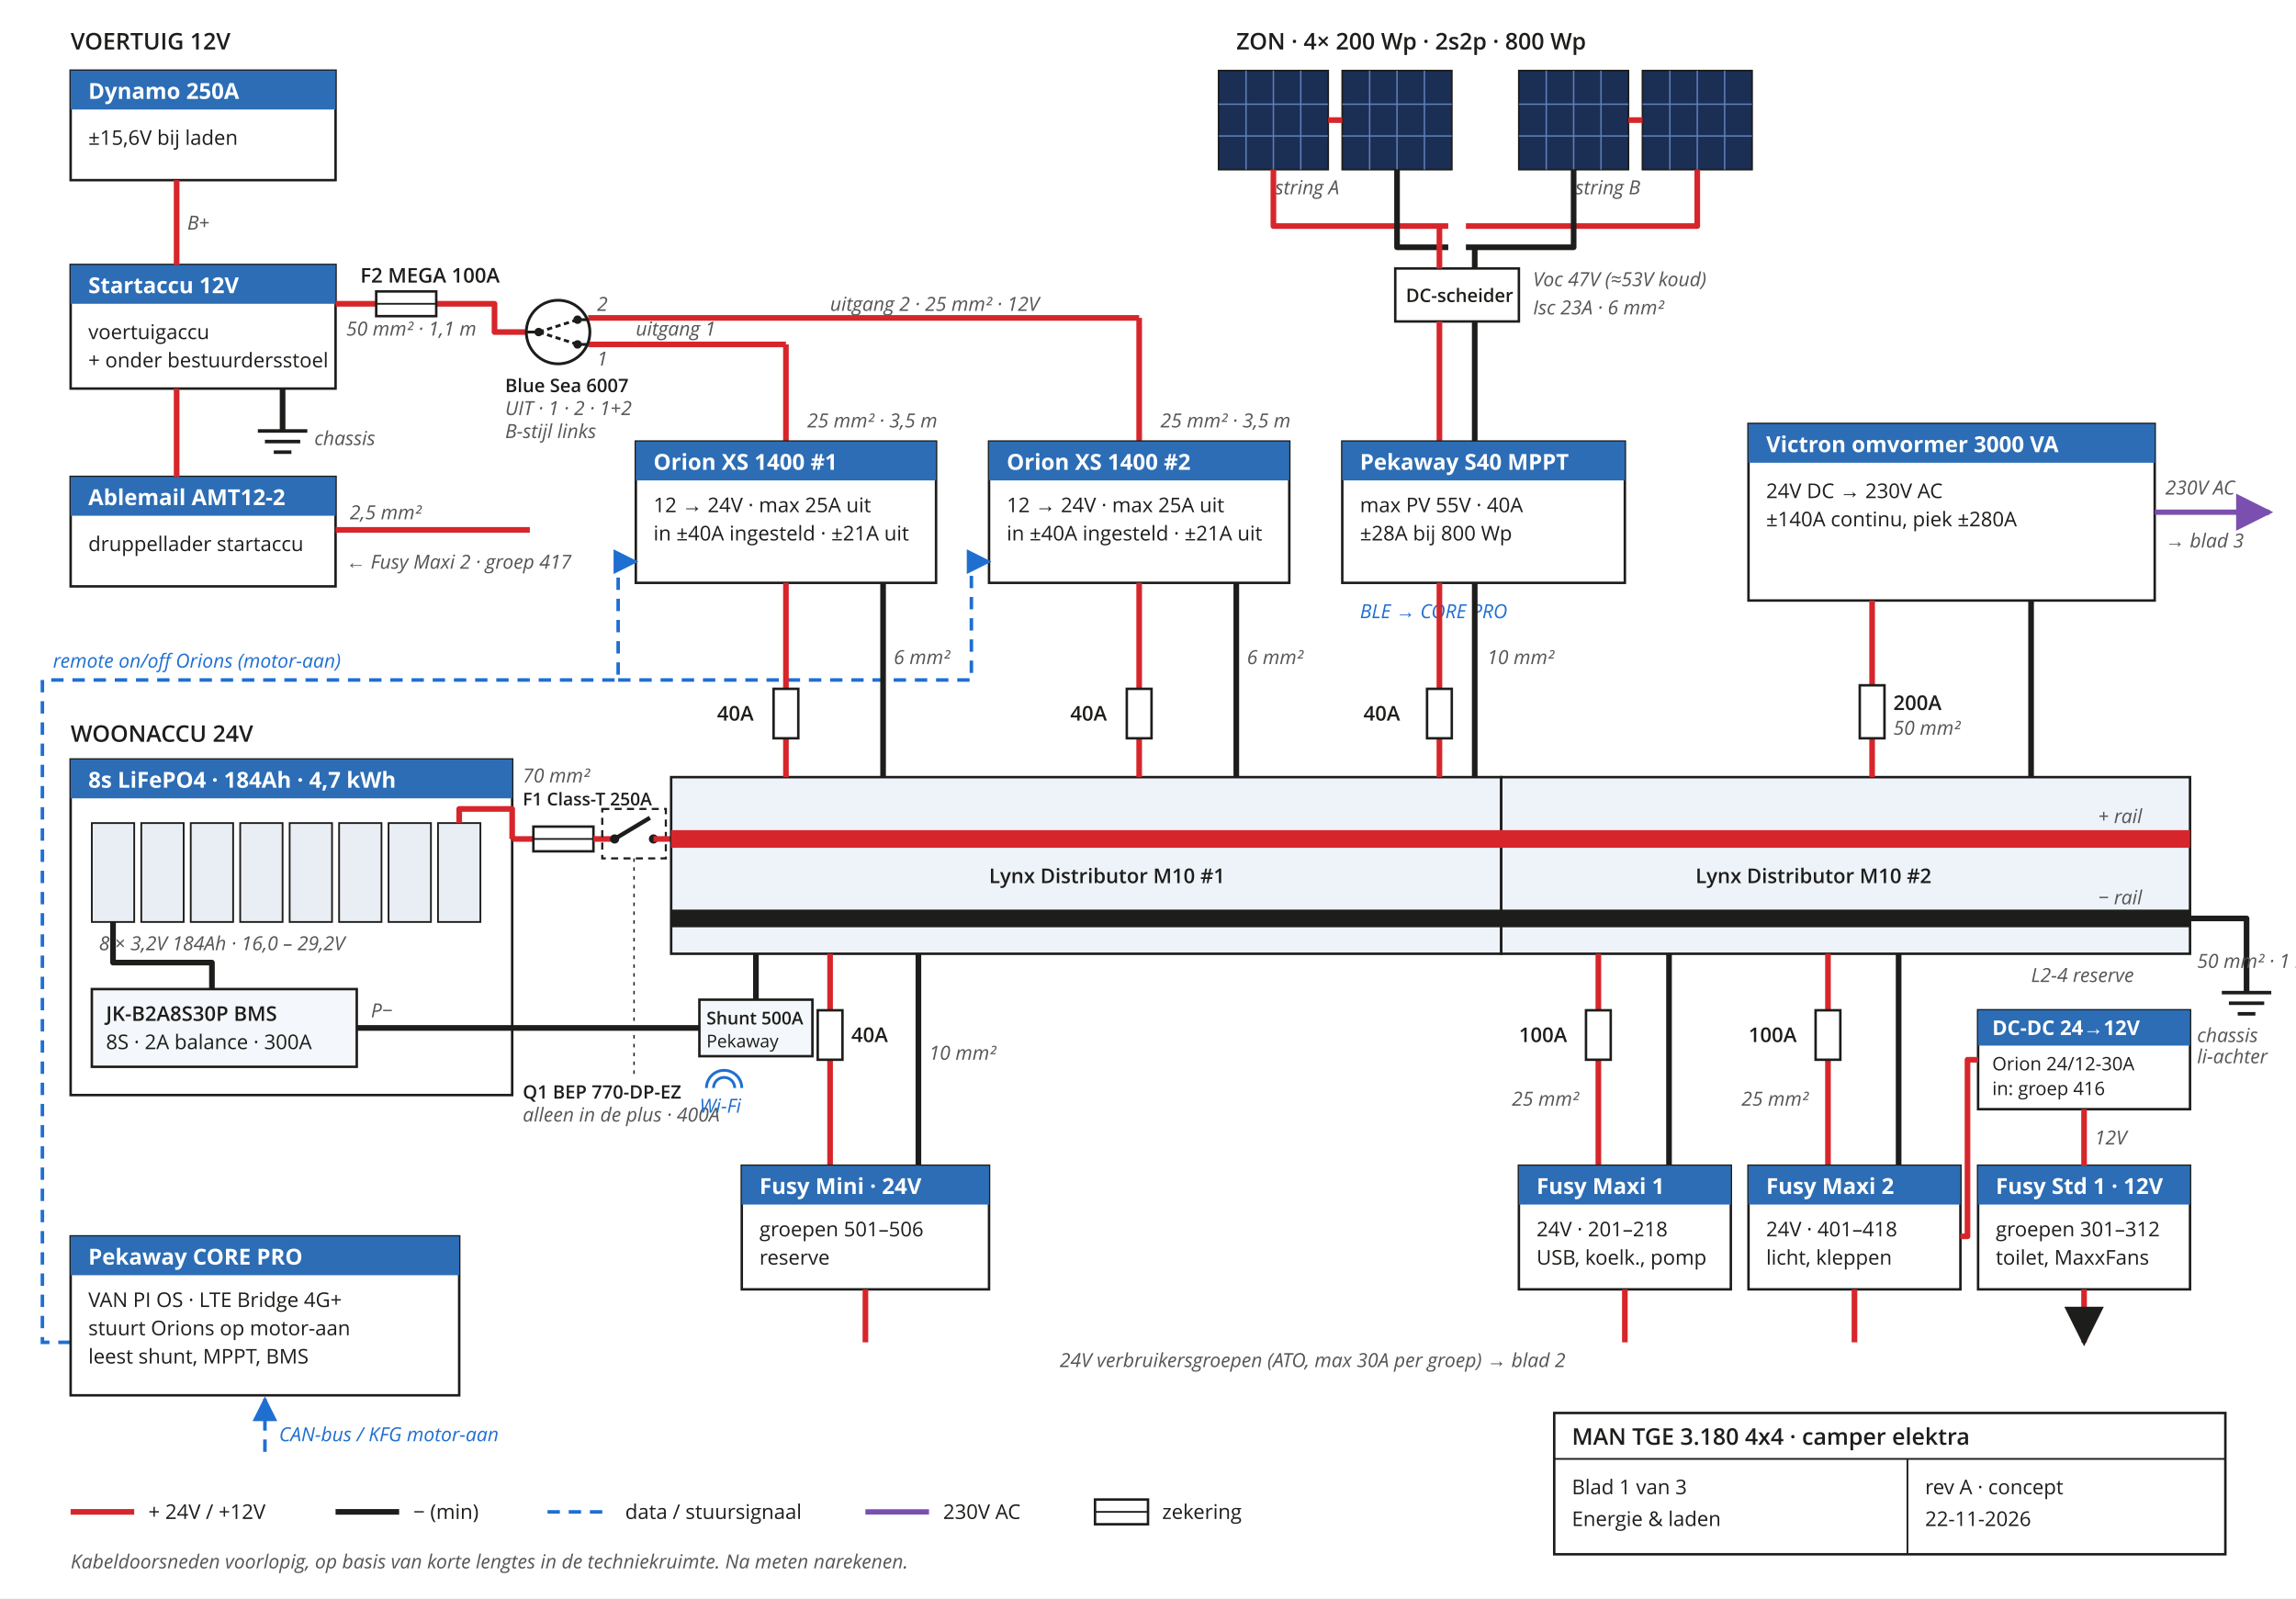
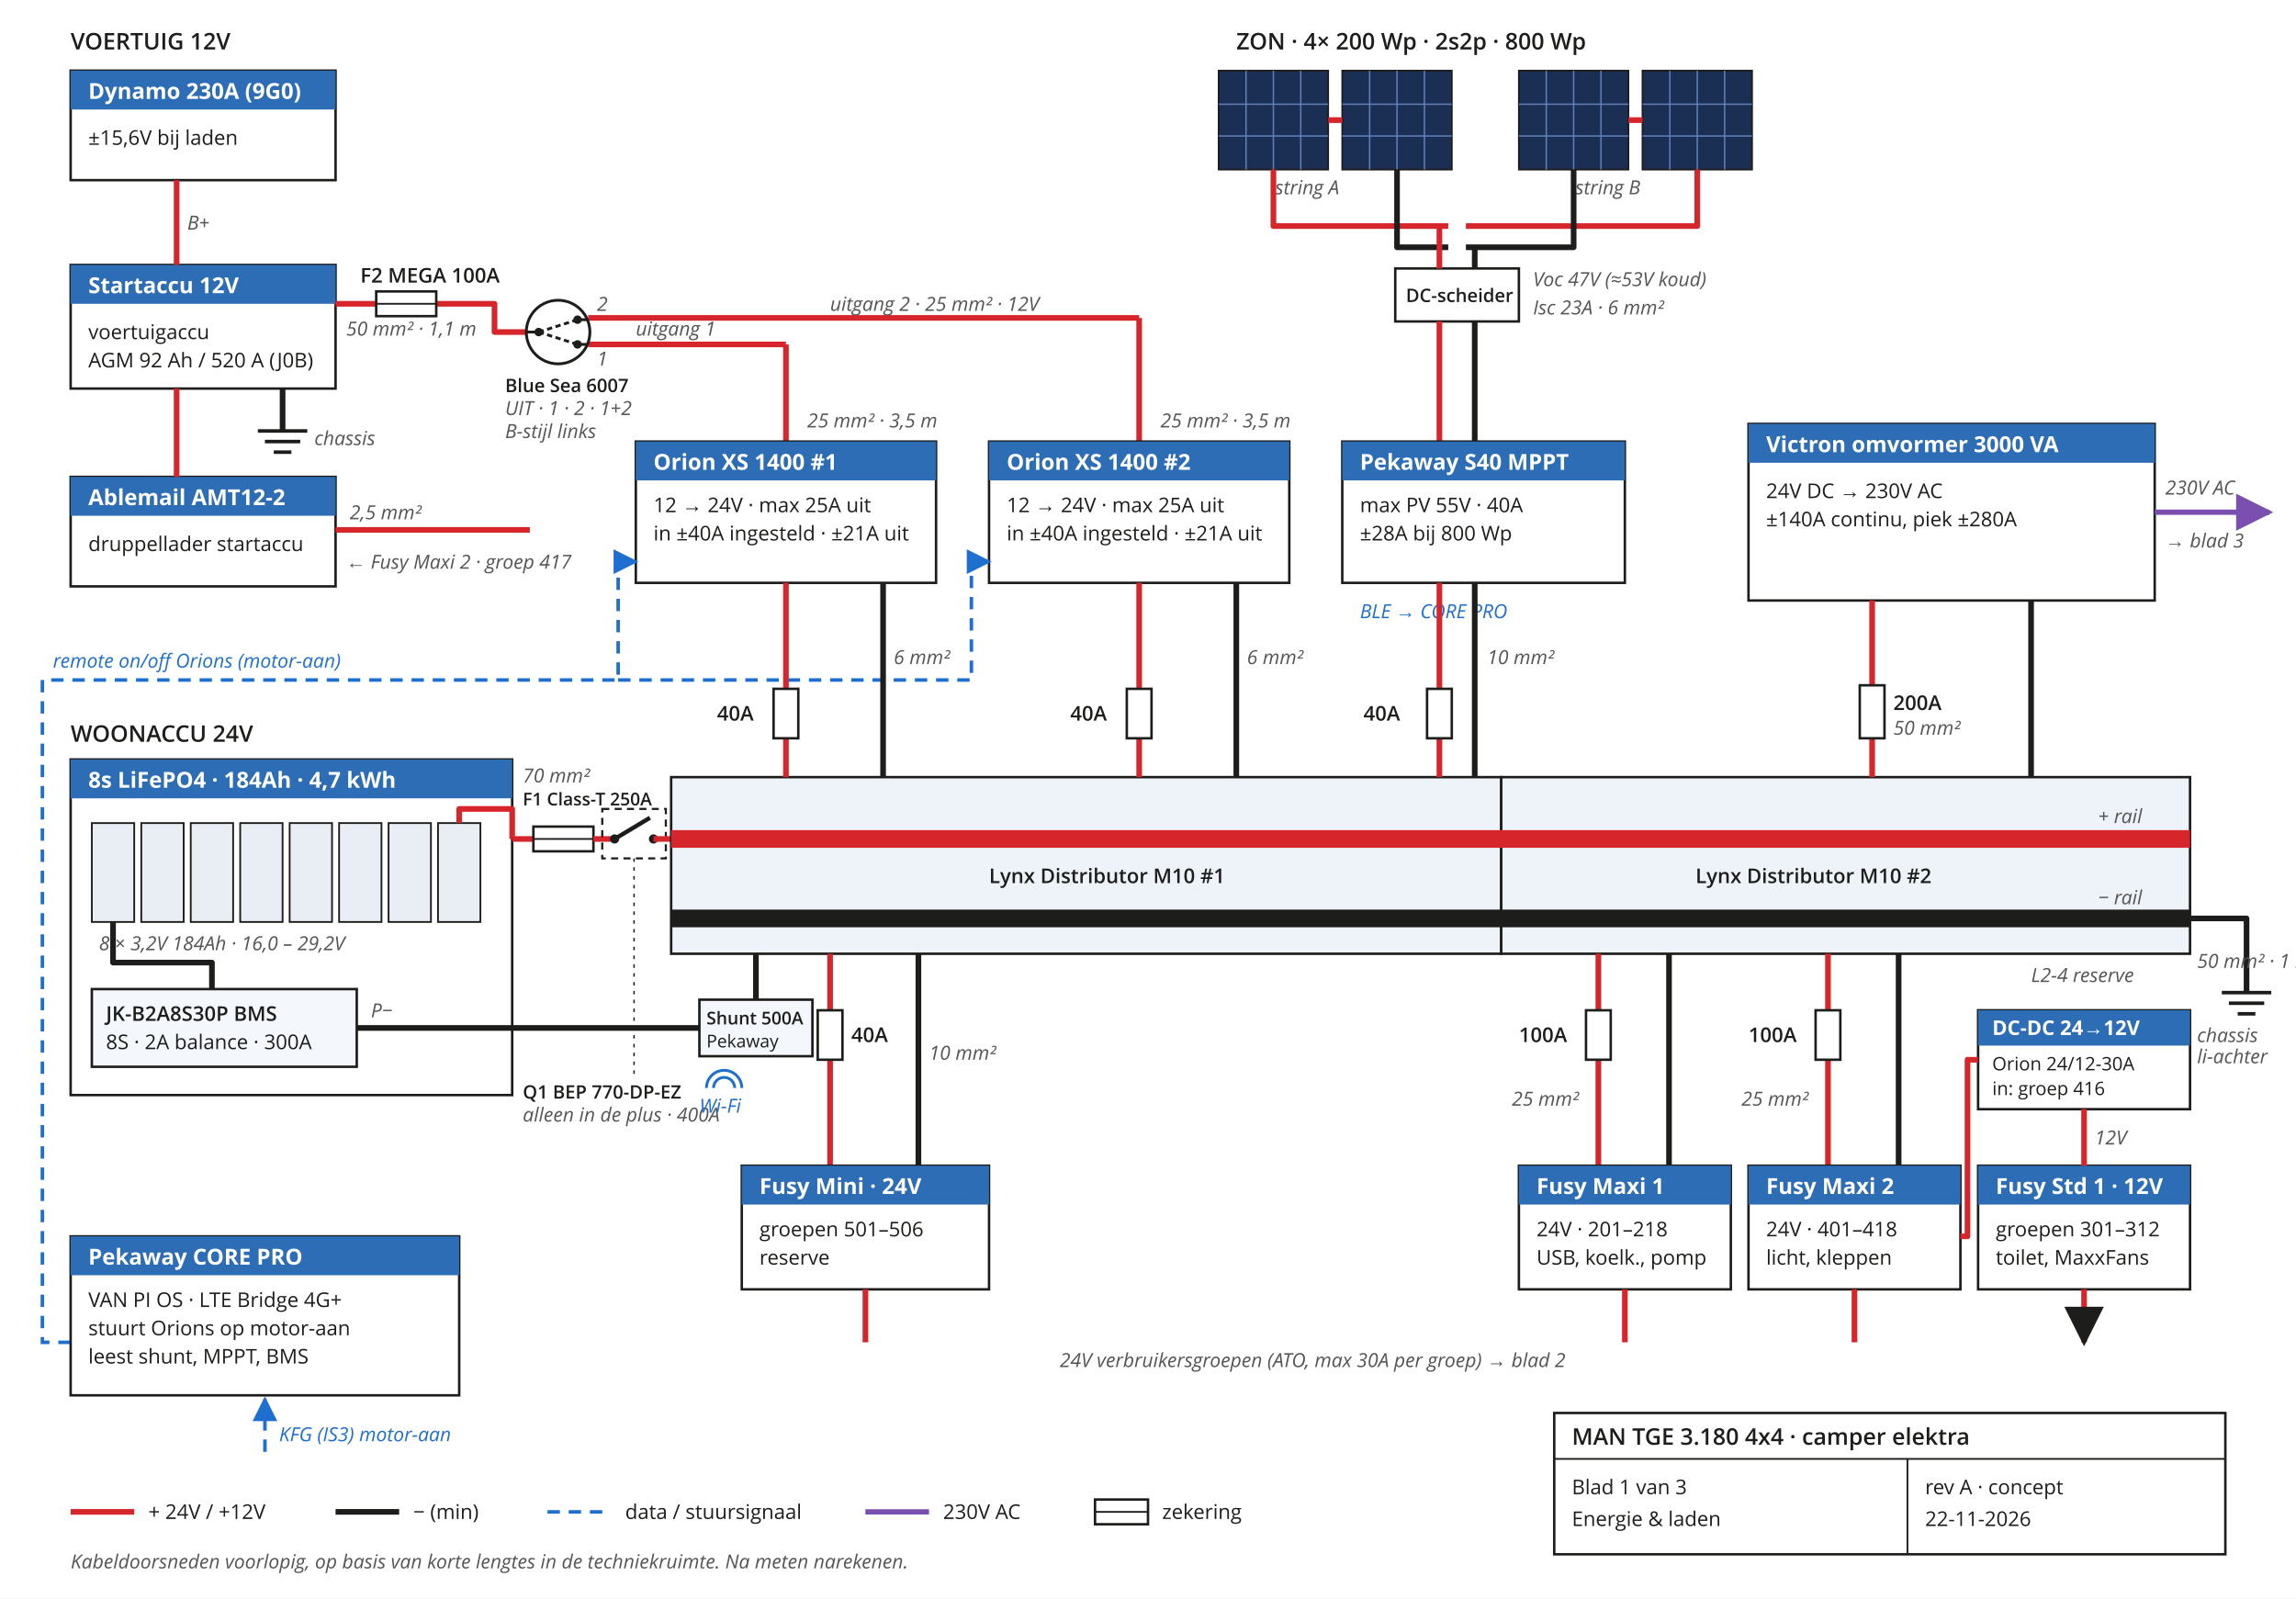
<svg xmlns="http://www.w3.org/2000/svg" viewBox="0 0 1300 905" role="img" aria-label="Bedradingsschema: woonaccu 24V via Class-T zekering en hoofdschakelaar naar twee Lynx Distributors, die Orion XS laders, MPPT, omvormer en vier Fusy zekeringblokken voeden.">
  <rect width="100%" height="100%" fill="#fff" />
  <defs>
    <style>.p{stroke:#d7262b;stroke-width:3.2;fill:none;stroke-linejoin:round}
.n{stroke:#1d1d1b;stroke-width:3.2;fill:none;stroke-linejoin:round}
.p12{stroke:#d7262b;stroke-width:3.2;fill:none;stroke-dasharray:1 0}
.d{stroke:#1f6fd1;stroke-width:2;fill:none;stroke-dasharray:7 5}
.ac{stroke:#7a4fb0;stroke-width:3;fill:none}
.box{fill:#fff;stroke:#1d1d1b;stroke-width:1.4}
.hd{fill:#2c6db5}
.ht{fill:#fff;font:700 12.5px 'Open Sans',Arial,sans-serif}
.bt{fill:#1d1d1b;font:400 11.5px 'Open Sans',Arial,sans-serif}
.lb{fill:#1d1d1b;font:600 11.5px 'Open Sans',Arial,sans-serif}
.cb{fill:#555;font:italic 400 11px 'Open Sans',Arial,sans-serif}
.fz{fill:#fff;stroke:#1d1d1b;stroke-width:1.4}
.rl{fill:#d7262b}.rn{fill:#1d1d1b}
</style>
    <marker id="ar" viewBox="0 0 10 10" refX="9" refY="5" markerWidth="7" markerHeight="7" orient="auto-start-reverse">
      <path d="M0 0L10 5L0 10z" fill="#1d1d1b" />
    </marker>
    <marker id="arb" viewBox="0 0 10 10" refX="9" refY="5" markerWidth="7" markerHeight="7" orient="auto-start-reverse">
      <path d="M0 0L10 5L0 10z" fill="#1f6fd1" />
    </marker>
    <marker id="arp" viewBox="0 0 10 10" refX="9" refY="5" markerWidth="7" markerHeight="7" orient="auto-start-reverse">
      <path d="M0 0L10 5L0 10z" fill="#7a4fb0" />
    </marker>
    <g id="pv">
      <rect width="62" height="56" fill="#1b2f55" stroke="#1d1d1b" />
      <path d="M0 19H62M0 37H62M15.5 0V56M31 0V56M46.5 0V56" stroke="#5f7fb8" stroke-width=".8" />
    </g>
  </defs>
  <text x="40" y="28" class="lb" style="font-size:13px">VOERTUIG 12V</text>
  <rect x="40" y="40" width="150" height="62" class="box" />
  <rect x="40" y="40" width="150" height="22" class="hd" />
-   <text x="50" y="56" class="ht">Dynamo 250A</text>
+   <text x="50" y="56" class="ht">Dynamo 230A (9G0)</text>
  <text x="50" y="82" class="bt">±15,6V bij laden</text>
  <rect x="40" y="150" width="150" height="70" class="box" />
  <rect x="40" y="150" width="150" height="22" class="hd" />
  <text x="50" y="166" class="ht">Startaccu 12V</text>
  <text x="50" y="192" class="bt">voertuigaccu</text>
-   <text x="50" y="208" class="bt">+ onder bestuurdersstoel</text>
+   <text x="50" y="208" class="bt">AGM 92 Ah / 520 A (J0B)</text>
  <rect x="40" y="270" width="150" height="62" class="box" />
  <rect x="40" y="270" width="150" height="22" class="hd" />
  <text x="50" y="286" class="ht">Ablemail AMT12-2</text>
  <text x="50" y="312" class="bt">druppellader startaccu</text>
  <path d="M100 102V150" class="p" />
  <text x="106" y="130" class="cb">B+</text>
  <path d="M100 270V220" class="p" />
  <path d="M190 300H300" class="p" />
  <text x="198" y="294" class="cb">2,5 mm²</text>
  <text x="196" y="322" class="cb">← Fusy Maxi 2 · groep 417</text>
  <path d="M160 220V244" class="n" />
  <path d="M146 244H174M150 250H170M155 256H165" stroke="#1d1d1b" stroke-width="2" />
  <text x="178" y="252" class="cb">chassis</text>
  <path d="M190 172H280V188H298" class="p" />
  <path d="M333 195H445" class="p" />
  <path d="M333 180H645" class="p" />
  <text x="338" y="207" class="cb">1</text>
  <text x="338" y="176" class="cb">2</text>
  <circle cx="316" cy="188" r="18" fill="#fff" stroke="#1d1d1b" stroke-width="1.6" />
  <circle cx="305" cy="188" r="2.4" fill="#1d1d1b" />
  <circle cx="327" cy="181" r="2.4" fill="#1d1d1b" />
  <circle cx="327" cy="195" r="2.4" fill="#1d1d1b" />
  <path d="M305 188L327 181M305 188L327 195" stroke="#1d1d1b" stroke-width="1.6" stroke-dasharray="3 2" />
  <path d="M298 188H305M327 181H333M327 195H333" stroke="#1d1d1b" stroke-width="1.6" />
  <text x="286" y="222" class="lb" style="font-size:10.5px">Blue Sea 6007</text>
  <text x="286" y="235" class="cb">UIT · 1 · 2 · 1+2</text>
  <text x="286" y="248" class="cb">B-stijl links</text>
  <rect x="213" y="165" width="34" height="14" class="fz" />
  <path d="M213 172H247" stroke="#1d1d1b" stroke-width="1" />
  <text x="204" y="160" class="lb">F2 MEGA 100A</text>
  <text x="196" y="190" class="cb">50 mm² · 1,1 m</text>
  <text x="470" y="176" class="cb">uitgang 2 · 25 mm² · 12V</text>
  <text x="360" y="190" class="cb">uitgang 1</text>
  <path d="M445 195V250" class="p" />
  <path d="M645 180V250" class="p" />
  <text x="457" y="242" class="cb">25 mm² · 3,5 m</text>
  <text x="657" y="242" class="cb">25 mm² · 3,5 m</text>
  <rect x="360" y="250" width="170" height="80" class="box" />
  <rect x="360" y="250" width="170" height="22" class="hd" />
  <text x="370" y="266" class="ht">Orion XS 1400 #1</text>
  <text x="370" y="290" class="bt">12 → 24V · max 25A uit</text>
  <text x="370" y="306" class="bt">in ±40A ingesteld · ±21A uit</text>
  <rect x="560" y="250" width="170" height="80" class="box" />
  <rect x="560" y="250" width="170" height="22" class="hd" />
  <text x="570" y="266" class="ht">Orion XS 1400 #2</text>
  <text x="570" y="290" class="bt">12 → 24V · max 25A uit</text>
  <text x="570" y="306" class="bt">in ±40A ingesteld · ±21A uit</text>
  <text x="700" y="28" class="lb" style="font-size:13px">ZON · 4× 200 Wp · 2s2p · 800 Wp</text>
  <use href="#pv" x="690" y="40" />
  <use href="#pv" x="760" y="40" />
  <use href="#pv" x="860" y="40" />
  <use href="#pv" x="930" y="40" />
  <text x="722" y="110" class="cb">string A</text>
  <text x="892" y="110" class="cb">string B</text>
  <path d="M752 68H760M922 68H930" class="p" />
  <path d="M721 96V128H820M961 96V128H830" class="p" />
  <path d="M791 96V140H820M891 96V140H830" class="n" />
  <path d="M820 128V170M830 140V170" stroke="none" />
  <path d="M815 128V178M825 140V178" class="p" style="stroke:none" />
  <rect x="790" y="152" width="70" height="30" class="box" />
  <text x="796" y="171" class="lb" style="font-size:10.5px">DC-scheider</text>
  <path d="M815 128V152" class="p" />
  <path d="M835 140V152" class="n" />
  <path d="M815 182V250" class="p" />
  <path d="M835 182V250" class="n" />
  <text x="868" y="162" class="cb">Voc 47V (≈53V koud)</text>
  <text x="868" y="178" class="cb">Isc 23A · 6 mm²</text>
  <rect x="760" y="250" width="160" height="80" class="box" />
  <rect x="760" y="250" width="160" height="22" class="hd" />
  <text x="770" y="266" class="ht">Pekaway S40 MPPT</text>
  <text x="770" y="290" class="bt">max PV 55V · 40A</text>
  <text x="770" y="306" class="bt">±28A bij 800 Wp</text>
  <rect x="990" y="240" width="230" height="100" class="box" />
  <rect x="990" y="240" width="230" height="22" class="hd" />
  <text x="1000" y="256" class="ht">Victron omvormer 3000 VA</text>
  <text x="1000" y="282" class="bt">24V DC → 230V AC</text>
  <text x="1000" y="298" class="bt">±140A continu, piek ±280A</text>
  <path d="M1220 290H1285" class="ac" marker-end="url(#arp)" />
  <text x="1226" y="280" class="cb">230V AC</text>
  <text x="1226" y="310" class="cb">→ blad 3</text>
  <path d="M40 760H24V385H350V318H360" class="d" marker-end="url(#arb)" />
  <path d="M350 385H550V318H560" class="d" marker-end="url(#arb)" />
  <text x="30" y="378" class="cb" style="fill:#1f6fd1">remote on/off Orions (motor-aan)</text>
  <path d="M150 822V792" class="d" marker-end="url(#arb)" />
-   <text x="158" y="816" class="cb" style="fill:#1f6fd1">CAN-bus / KFG motor-aan</text>
+   <text x="158" y="816" class="cb" style="fill:#1f6fd1">KFG (IS3) motor-aan</text>
  <text x="770" y="350" class="cb" style="fill:#1f6fd1">BLE → CORE PRO</text>
  <text x="40" y="420" class="lb" style="font-size:13px">WOONACCU 24V</text>
  <rect x="40" y="430" width="250" height="190" class="box" />
  <rect x="40" y="430" width="250" height="22" class="hd" />
  <text x="50" y="446" class="ht">8s LiFePO4 · 184Ah · 4,7 kWh</text>
  <g fill="#e9eef5" stroke="#1d1d1b" stroke-width="1">
    <rect x="52" y="466" width="24" height="56" />
    <rect x="80" y="466" width="24" height="56" />
    <rect x="108" y="466" width="24" height="56" />
    <rect x="136" y="466" width="24" height="56" />
    <rect x="164" y="466" width="24" height="56" />
    <rect x="192" y="466" width="24" height="56" />
    <rect x="220" y="466" width="24" height="56" />
    <rect x="248" y="466" width="24" height="56" />
  </g>
  <text x="56" y="538" class="cb">8 × 3,2V 184Ah · 16,0 – 29,2V</text>
  <rect x="52" y="560" width="150" height="44" class="box" style="fill:#f4f7fb" />
  <text x="60" y="578" class="lb">JK-B2A8S30P BMS</text>
  <text x="60" y="594" class="bt">8S · 2A balance · 300A</text>
  <path d="M260 466V458H290V475" class="p" />
  <path d="M64 522V545H120V560" class="n" />
  <path d="M202 582H290" class="n" />
  <text x="210" y="576" class="cb">P−</text>
  <path d="M290 475H302" class="p" />
  <rect x="302" y="468" width="34" height="14" class="fz" />
  <path d="M302 475H336" stroke="#1d1d1b" stroke-width="1" />
  <text x="296" y="456" class="lb" style="font-size:10px">F1 Class-T 250A</text>
  <path d="M336 475H346" class="p" />
  <rect x="341" y="458" width="36" height="28" fill="none" stroke="#1d1d1b" stroke-width="1.2" stroke-dasharray="4 3" />
  <circle cx="348" cy="475" r="2.6" fill="#1d1d1b" />
  <path d="M348 475L368 463" stroke="#1d1d1b" stroke-width="2.4" />
  <circle cx="370" cy="475" r="2.6" fill="#1d1d1b" />
  <path d="M370 475H380" class="p" />
  <text x="296" y="622" class="lb" style="font-size:10.5px">Q1 BEP 770-DP-EZ</text>
  <text x="296" y="635" class="cb">alleen in de plus · 400A</text>
  <path d="M359 486V610" stroke="#1d1d1b" stroke-width="0.8" stroke-dasharray="2 3" />
  <text x="296" y="443" class="cb">70 mm²</text>
  <path d="M290 582H396" class="n" />
  <rect x="396" y="566" width="64" height="32" class="box" style="fill:#f4f7fb" />
  <text x="400" y="580" class="lb" style="font-size:10px">Shunt 500A</text>
  <text x="400" y="593" class="bt" style="font-size:10px">Pekaway</text>
  <path d="M428 566V540" class="n" />
  <path d="M400 616a10 10 0 0 1 20 0M404 616a6 6 0 0 1 12 0" stroke="#1f6fd1" stroke-width="1.6" fill="none" />
  <text x="396" y="630" class="cb" style="fill:#1f6fd1">Wi-Fi</text>
  <rect x="380" y="440" width="470" height="100" class="box" style="fill:#eef3fa" />
  <rect x="850" y="440" width="390" height="100" class="box" style="fill:#eef3fa" />
  <rect x="380" y="470" width="860" height="10" class="rl" />
  <rect x="380" y="515" width="860" height="10" class="rn" />
  <text x="560" y="500" class="lb">Lynx Distributor M10 #1</text>
  <text x="960" y="500" class="lb">Lynx Distributor M10 #2</text>
  <text x="1188" y="466" class="cb">+ rail</text>
  <text x="1188" y="512" class="cb">− rail</text>
  <path d="M1240 520H1272V562" class="n" />
  <path d="M1258 562H1286M1262 568H1282M1267 574H1277" stroke="#1d1d1b" stroke-width="2" />
  <text x="1244" y="548" class="cb">50 mm² · 1 m</text>
  <text x="1244" y="590" class="cb">chassis</text>
  <text x="1244" y="602" class="cb">li-achter</text>
  <path d="M445 330V440" class="p" />
  <path d="M500 330V440" class="n" />
  <path d="M645 330V440" class="p" />
  <path d="M700 330V440" class="n" />
  <path d="M815 330V440" class="p" />
  <path d="M835 330V440" class="n" />
  <g class="fz">
    <rect x="438" y="390" width="14" height="28" />
    <rect x="638" y="390" width="14" height="28" />
    <rect x="808" y="390" width="14" height="28" />
  </g>
  <text x="406" y="408" class="lb">40A</text>
  <text x="606" y="408" class="lb">40A</text>
  <text x="772" y="408" class="lb">40A</text>
  <text x="506" y="376" class="cb">6 mm²</text>
  <text x="706" y="376" class="cb">6 mm²</text>
  <text x="842" y="376" class="cb">10 mm²</text>
  <path d="M1060 340V440" class="p" />
  <path d="M1150 340V440" class="n" />
  <rect x="1053" y="388" width="14" height="30" class="fz" />
  <text x="1072" y="402" class="lb">200A</text>
  <text x="1072" y="416" class="cb">50 mm²</text>
  <path d="M470 540V660" class="p" />
  <path d="M520 540V660" class="n" />
  <rect x="463" y="572" width="14" height="28" class="fz" />
  <text x="482" y="590" class="lb">40A</text>
  <text x="526" y="600" class="cb">10 mm²</text>
  <path d="M905 540V660" class="p" />
  <path d="M945 540V660" class="n" />
  <path d="M1035 540V660" class="p" />
  <path d="M1075 540V660" class="n" />
  <g class="fz">
    <rect x="898" y="572" width="14" height="28" />
    <rect x="1028" y="572" width="14" height="28" />
  </g>
  <text x="860" y="590" class="lb">100A</text>
  <text x="990" y="590" class="lb">100A</text>
  <text x="1150" y="556" class="cb">L2-4 reserve</text>
  <text x="856" y="626" class="cb">25 mm²</text>
  <text x="986" y="626" class="cb">25 mm²</text>
  <g>
    <rect x="420" y="660" width="140" height="70" class="box" />
    <rect x="420" y="660" width="140" height="22" class="hd" />
    <text x="430" y="676" class="ht">Fusy Mini · 24V</text>
    <text x="430" y="700" class="bt">groepen 501–506</text>
    <text x="430" y="716" class="bt">reserve</text>
    <rect x="860" y="660" width="120" height="70" class="box" />
    <rect x="860" y="660" width="120" height="22" class="hd" />
    <text x="870" y="676" class="ht">Fusy Maxi 1</text>
    <text x="870" y="700" class="bt">24V · 201–218</text>
    <text x="870" y="716" class="bt">USB, koelk., pomp</text>
    <rect x="990" y="660" width="120" height="70" class="box" />
    <rect x="990" y="660" width="120" height="22" class="hd" />
    <text x="1000" y="676" class="ht">Fusy Maxi 2</text>
    <text x="1000" y="700" class="bt">24V · 401–418</text>
    <text x="1000" y="716" class="bt">licht, kleppen</text>
    <rect x="1120" y="660" width="120" height="70" class="box" />
    <rect x="1120" y="660" width="120" height="22" class="hd" />
    <text x="1130" y="676" class="ht">Fusy Std 1 · 12V</text>
    <text x="1130" y="700" class="bt">groepen 301–312</text>
    <text x="1130" y="716" class="bt">toilet, MaxxFans</text>
  </g>
  <path d="M490 730V760M920 730V760M1050 730V760M1180 730V760" class="p" marker-end="url(#ar)" />
  <text x="600" y="774" class="cb">24V verbruikersgroepen (ATO, max 30A per groep) → blad 2</text>
  <rect x="1120" y="572" width="120" height="56" class="box" />
  <rect x="1120" y="572" width="120" height="20" class="hd" />
  <text x="1128" y="586" class="ht" style="font-size:11.5px">DC-DC 24→12V</text>
  <text x="1128" y="606" class="bt" style="font-size:10.5px">Orion 24/12-30A</text>
  <text x="1128" y="620" class="bt" style="font-size:10.5px">in: groep 416</text>
  <path d="M1110 700H1114V600H1120" class="p" />
  <path d="M1180 628V660" class="p" />
  <text x="1186" y="648" class="cb">12V</text>
  <rect x="40" y="700" width="220" height="90" class="box" />
  <rect x="40" y="700" width="220" height="22" class="hd" />
  <text x="50" y="716" class="ht">Pekaway CORE PRO</text>
  <text x="50" y="740" class="bt">VAN PI OS · LTE Bridge 4G+</text>
  <text x="50" y="756" class="bt">stuurt Orions op motor-aan</text>
  <text x="50" y="772" class="bt">leest shunt, MPPT, BMS</text>
  <g transform="translate(40,846)">
    <path d="M0 10H36" class="p" />
    <text x="44" y="14" class="bt">+ 24V / +12V</text>
    <path d="M150 10H186" class="n" />
    <text x="194" y="14" class="bt">− (min)</text>
    <path d="M270 10H306" class="d" />
    <text x="314" y="14" class="bt">data / stuursignaal</text>
    <path d="M450 10H486" class="ac" />
    <text x="494" y="14" class="bt">230V AC</text>
    <rect x="580" y="3" width="30" height="14" class="fz" />
    <path d="M580 10H610" stroke="#1d1d1b" stroke-width="1" />
    <text x="618" y="14" class="bt">zekering</text>
    <text x="0" y="42" class="cb">Kabeldoorsneden voorlopig, op basis van korte lengtes in de techniekruimte. Na meten narekenen.</text>
  </g>
  <rect x="880" y="800" width="380" height="80" fill="#fff" stroke="#1d1d1b" stroke-width="1.4" />
  <path d="M880 826H1260M1080 826V880" stroke="#1d1d1b" stroke-width="1" />
  <text x="890" y="818" class="lb" style="font-size:13px">MAN TGE 3.180 4x4 · camper elektra</text>
  <text x="890" y="846" class="bt">Blad 1 van 3</text>
  <text x="890" y="864" class="bt">Energie &amp; laden</text>
  <text x="1090" y="846" class="bt">rev A · concept</text>
  <text x="1090" y="864" class="bt">22-11-2026</text>
</svg>
